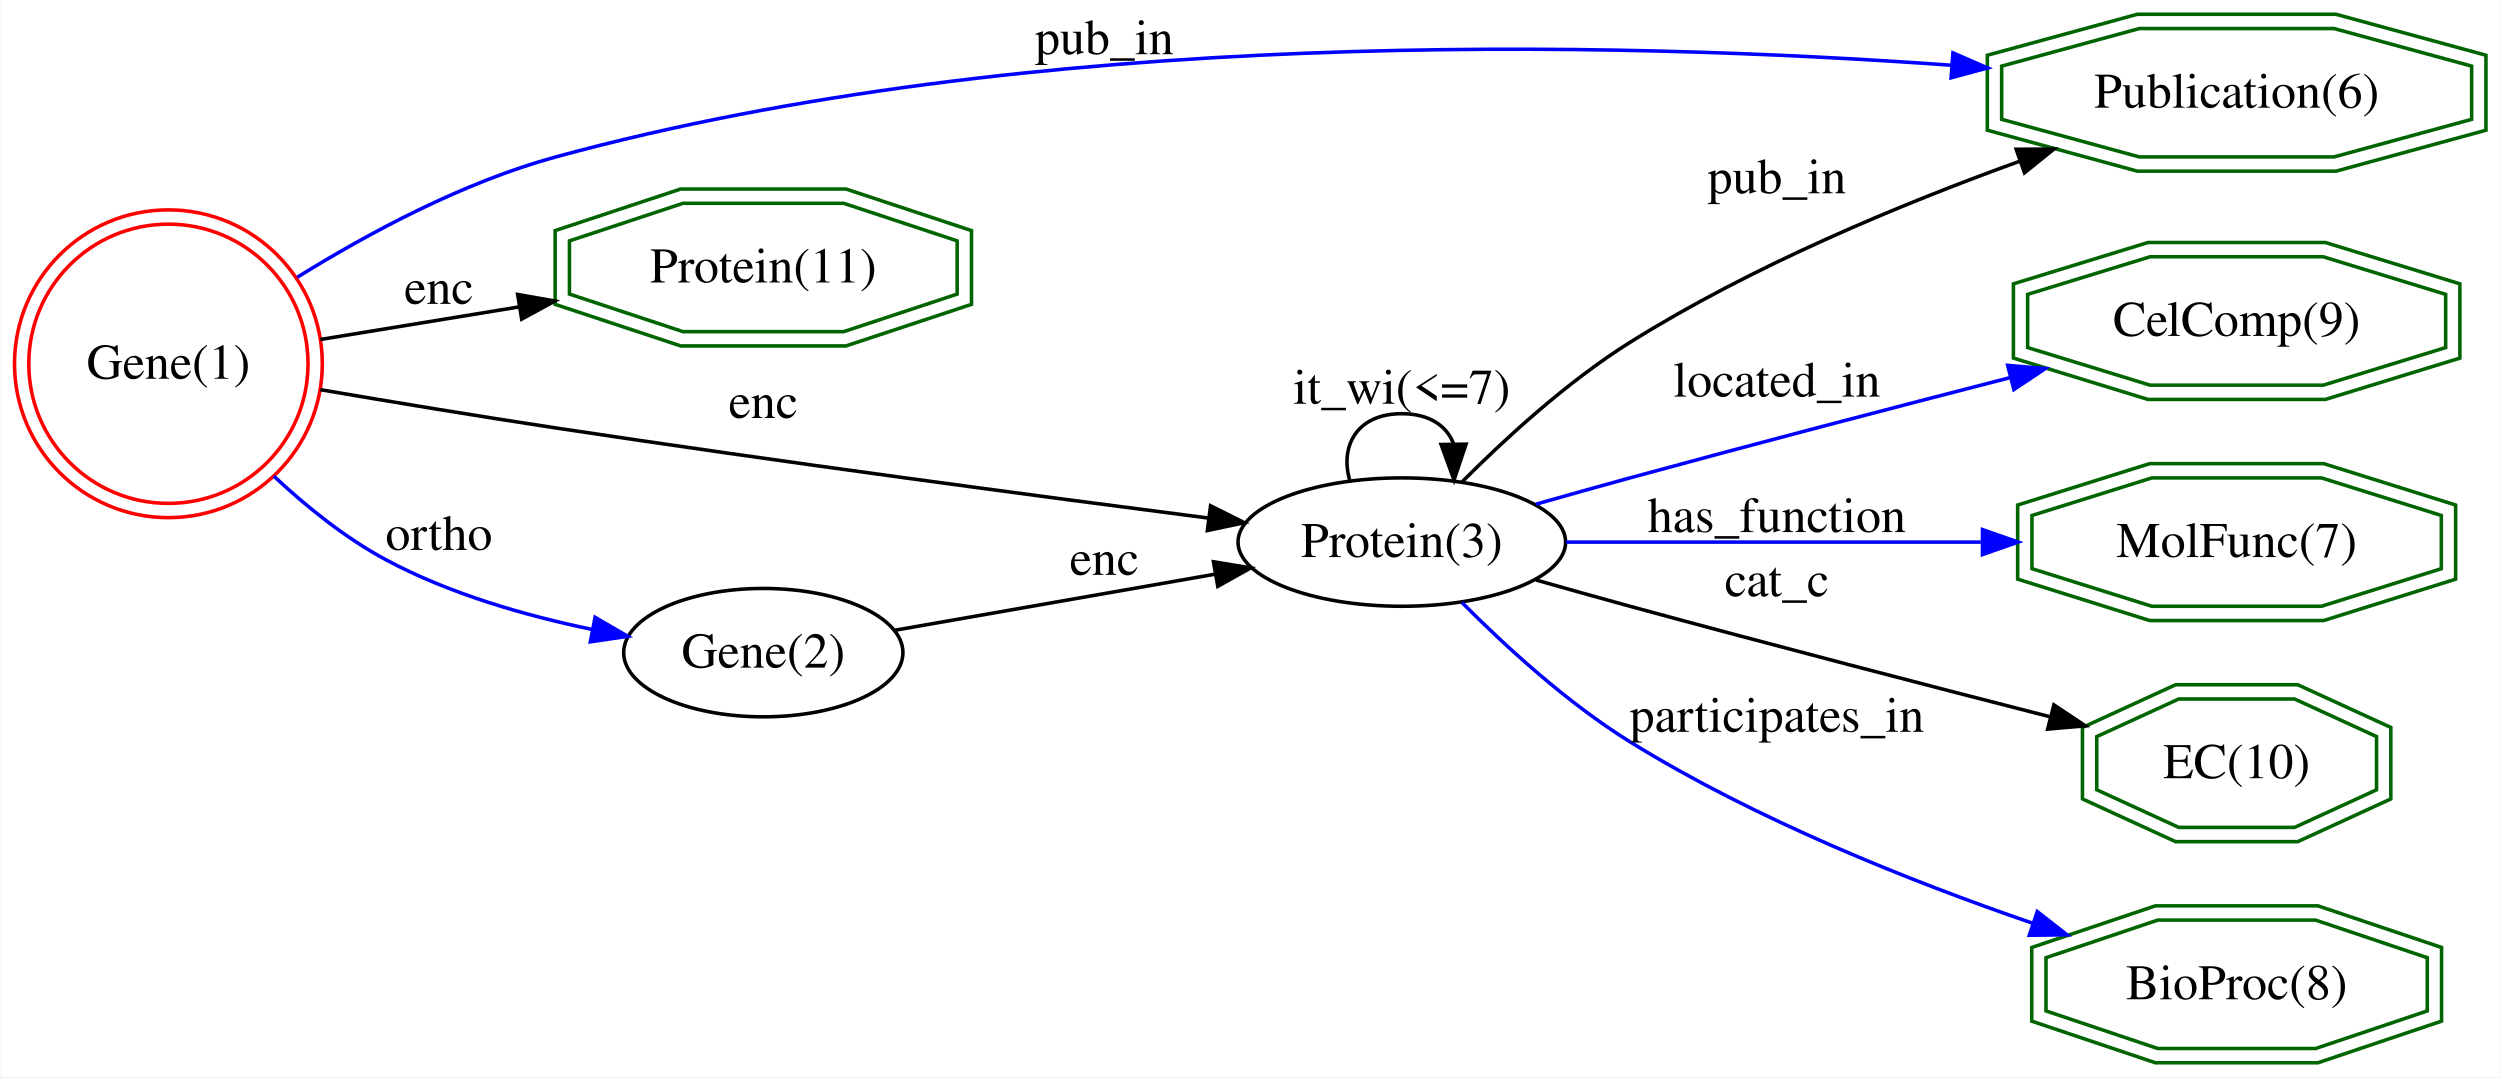
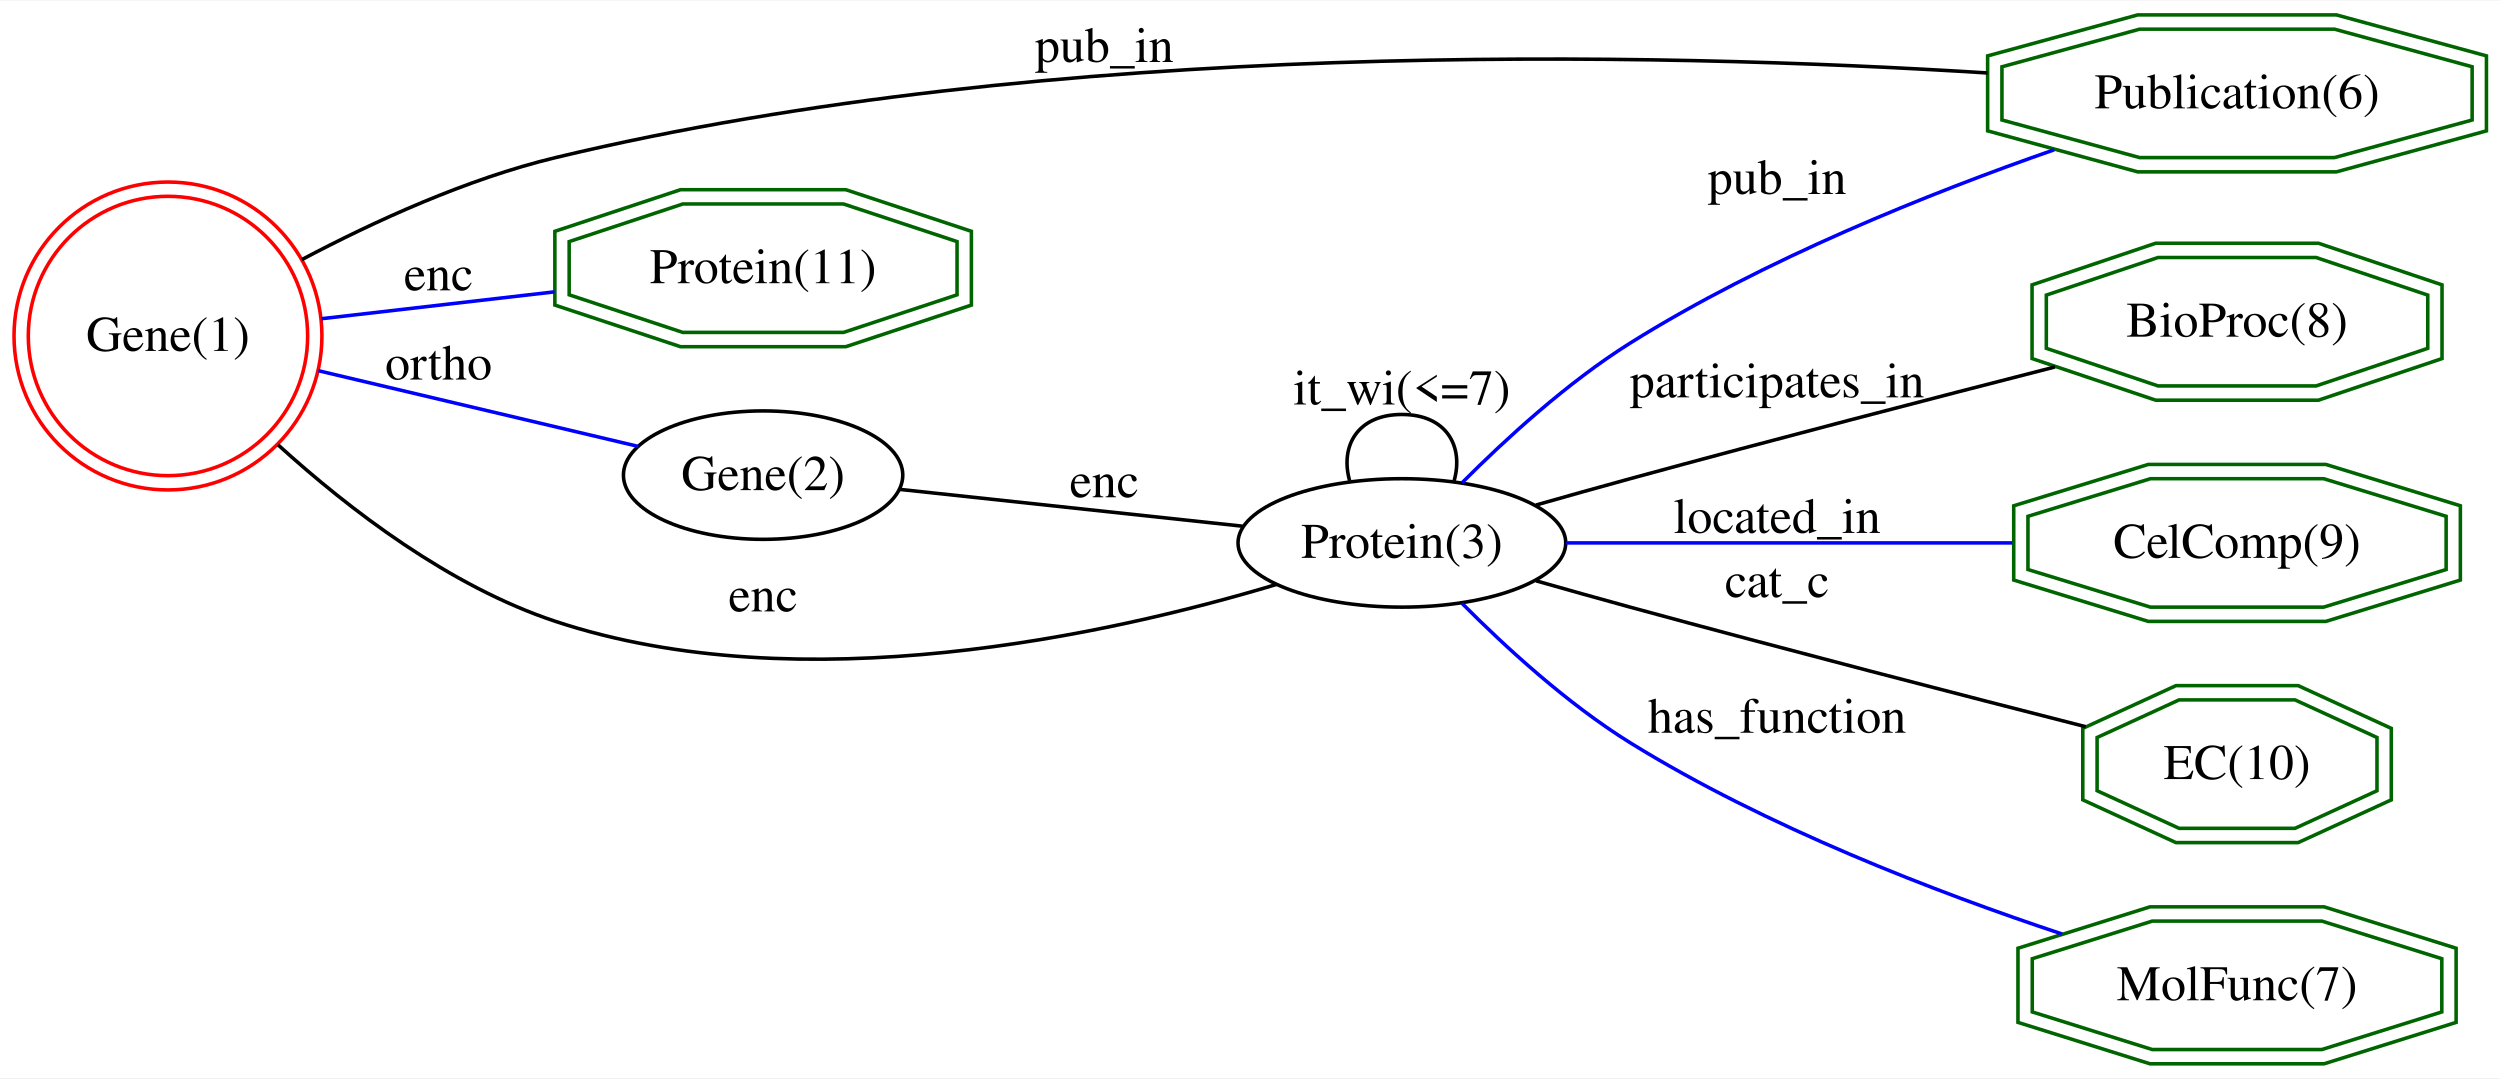
- <svg xmlns="http://www.w3.org/2000/svg" width="701pt" height="302pt" viewBox="0.00 0.00 700.72 302.00">
-   <g id="graph0" class="graph" transform="scale(1 1) rotate(0) translate(4 298)">
+ <svg xmlns="http://www.w3.org/2000/svg" width="934px" height="403px" viewBox="0.00 0.00 700.72 302.00">
+   <g id="graph0" class="graph" transform=" rotate(0) translate(4 298)">
    <polygon fill="white" stroke="transparent" points="-4,4 -4,-298 696.72,-298 696.72,4 -4,4" />
    <g id="node1" class="node">
+       <polygon fill="none" stroke="darkgreen" points="676.47,-200.54 676.47,-215.46 645.16,-226 600.87,-226 569.56,-215.46 569.56,-200.54 600.87,-190 645.16,-190 676.47,-200.54" />
+       <polygon fill="none" stroke="darkgreen" points="680.47,-197.67 680.47,-218.33 645.81,-230 600.22,-230 565.56,-218.33 565.56,-197.67 600.22,-186 645.81,-186 680.47,-197.67" />
+       <text text-anchor="middle" x="623.02" y="-203.8" font-family="Times,serif" font-size="14.00">BioProc(8)</text>
+     </g>
+     <g id="node2" class="node">
+       <polygon fill="none" stroke="darkgreen" points="681.62,-138.54 681.62,-153.46 647.29,-164 598.74,-164 564.41,-153.46 564.41,-138.54 598.74,-128 647.29,-128 681.62,-138.54" />
+       <polygon fill="none" stroke="darkgreen" points="685.61,-135.59 685.61,-156.41 647.89,-168 598.14,-168 560.42,-156.41 560.42,-135.59 598.14,-124 647.89,-124 685.61,-135.59" />
+       <text text-anchor="middle" x="623.02" y="-141.8" font-family="Times,serif" font-size="14.00">CelComp(9)</text>
+     </g>
+     <g id="node3" class="node">
+       <polygon fill="none" stroke="darkgreen" points="662.24,-76.54 662.24,-91.46 639.26,-102 606.77,-102 583.79,-91.46 583.79,-76.54 606.77,-66 639.26,-66 662.24,-76.54" />
+       <polygon fill="none" stroke="darkgreen" points="666.25,-73.98 666.25,-94.02 640.14,-106 605.89,-106 579.78,-94.02 579.78,-73.98 605.89,-62 640.14,-62 666.25,-73.98" />
+       <text text-anchor="middle" x="623.02" y="-79.8" font-family="Times,serif" font-size="14.00">EC(10)</text>
+     </g>
+     <g id="node4" class="node">
+       <polygon fill="none" stroke="darkgreen" points="680.41,-14.54 680.41,-29.46 646.79,-40 599.24,-40 565.62,-29.46 565.62,-14.54 599.24,-4 646.79,-4 680.41,-14.54" />
+       <polygon fill="none" stroke="darkgreen" points="684.42,-11.61 684.42,-32.39 647.4,-44 598.63,-44 561.61,-32.39 561.61,-11.61 598.63,0 647.4,0 684.42,-11.61" />
+       <text text-anchor="middle" x="623.02" y="-17.8" font-family="Times,serif" font-size="14.00">MolFunc(7)</text>
+     </g>
+     <g id="node5" class="node">
      <polygon fill="none" stroke="darkgreen" points="688.91,-264.54 688.91,-279.46 650.31,-290 595.72,-290 557.12,-279.46 557.12,-264.54 595.72,-254 650.31,-254 688.91,-264.54" />
      <polygon fill="none" stroke="darkgreen" points="692.92,-261.49 692.92,-282.51 650.85,-294 595.18,-294 553.11,-282.51 553.11,-261.49 595.18,-250 650.85,-250 692.92,-261.49" />
      <text text-anchor="middle" x="623.02" y="-267.8" font-family="Times,serif" font-size="14.00">Publication(6)</text>
    </g>
-     <g id="node2" class="node">
-       <polygon fill="none" stroke="darkgreen" points="681.62,-200.54 681.62,-215.46 647.29,-226 598.74,-226 564.41,-215.46 564.41,-200.54 598.74,-190 647.29,-190 681.62,-200.54" />
-       <polygon fill="none" stroke="darkgreen" points="685.61,-197.59 685.61,-218.41 647.89,-230 598.14,-230 560.42,-218.41 560.42,-197.59 598.14,-186 647.89,-186 685.61,-197.59" />
-       <text text-anchor="middle" x="623.02" y="-203.8" font-family="Times,serif" font-size="14.00">CelComp(9)</text>
+     <g id="node6" class="node">
+       <ellipse fill="none" stroke="red" cx="43.08" cy="-204" rx="39.15" ry="39.15" />
+       <ellipse fill="none" stroke="red" cx="43.08" cy="-204" rx="43.15" ry="43.15" />
+       <text text-anchor="middle" x="43.08" y="-199.8" font-family="Times,serif" font-size="14.00">Gene(1)</text>
    </g>
-     <g id="node3" class="node">
-       <polygon fill="none" stroke="darkgreen" points="680.41,-138.54 680.41,-153.46 646.79,-164 599.24,-164 565.62,-153.46 565.62,-138.54 599.24,-128 646.79,-128 680.41,-138.54" />
-       <polygon fill="none" stroke="darkgreen" points="684.42,-135.61 684.42,-156.39 647.4,-168 598.63,-168 561.61,-156.39 561.61,-135.61 598.63,-124 647.4,-124 684.42,-135.61" />
-       <text text-anchor="middle" x="623.02" y="-141.8" font-family="Times,serif" font-size="14.00">MolFunc(7)</text>
-     </g>
-     <g id="node4" class="node">
-       <polygon fill="none" stroke="darkgreen" points="662.24,-76.54 662.24,-91.46 639.26,-102 606.77,-102 583.79,-91.46 583.79,-76.54 606.77,-66 639.26,-66 662.24,-76.54" />
-       <polygon fill="none" stroke="darkgreen" points="666.25,-73.98 666.25,-94.02 640.14,-106 605.89,-106 579.78,-94.02 579.78,-73.98 605.89,-62 640.14,-62 666.25,-73.98" />
-       <text text-anchor="middle" x="623.02" y="-79.8" font-family="Times,serif" font-size="14.00">EC(10)</text>
-     </g>
-     <g id="node5" class="node">
-       <polygon fill="none" stroke="darkgreen" points="676.47,-14.54 676.47,-29.46 645.16,-40 600.87,-40 569.56,-29.46 569.56,-14.54 600.87,-4 645.16,-4 676.47,-14.54" />
-       <polygon fill="none" stroke="darkgreen" points="680.47,-11.67 680.47,-32.33 645.81,-44 600.22,-44 565.56,-32.33 565.56,-11.67 600.22,0 645.81,0 680.47,-11.67" />
-       <text text-anchor="middle" x="623.02" y="-17.8" font-family="Times,serif" font-size="14.00">BioProc(8)</text>
-     </g>
-     <g id="node6" class="node">
-       <ellipse fill="none" stroke="red" cx="43.08" cy="-196" rx="39.15" ry="39.15" />
-       <ellipse fill="none" stroke="red" cx="43.08" cy="-196" rx="43.15" ry="43.15" />
-       <text text-anchor="middle" x="43.08" y="-191.8" font-family="Times,serif" font-size="14.00">Gene(1)</text>
-     </g>
-     <g id="edge10" class="edge">
-       <path fill="none" stroke="blue" d="M79.19,-220.24C99.43,-232.8 125.9,-246.96 151.71,-254 285.38,-290.46 448.32,-286.52 543.1,-279.7" />
-       <polygon fill="blue" stroke="blue" points="543.47,-283.18 553.19,-278.94 542.95,-276.2 543.47,-283.18" />
-       <text text-anchor="middle" x="305.52" y="-282.8" font-family="Times,serif" font-size="14.00">pub_in</text>
+     <g id="edge11" class="edge">
+       <path fill="none" stroke="black" d="M80.6,-225.41C100.84,-236.11 126.86,-248.03 151.71,-254 291.14,-287.5 460.43,-283.53 553.11,-277.72" />
+       <text text-anchor="middle" x="305.52" y="-280.8" font-family="Times,serif" font-size="14.00">pub_in</text>
    </g>
    <g id="node7" class="node">
      <polygon fill="none" stroke="darkgreen" points="264.25,-215.54 264.25,-230.46 232.41,-241 187.38,-241 155.53,-230.46 155.53,-215.54 187.38,-205 232.41,-205 264.25,-215.54" />
      <polygon fill="none" stroke="darkgreen" points="268.27,-212.66 268.27,-233.34 233.06,-245 186.73,-245 151.52,-233.34 151.52,-212.66 186.73,-201 233.06,-201 268.27,-212.66" />
      <text text-anchor="middle" x="209.89" y="-218.8" font-family="Times,serif" font-size="14.00">Protein(11)</text>
    </g>
-     <g id="edge7" class="edge">
-       <path fill="none" stroke="black" d="M85.67,-202.81C102.56,-205.58 122.52,-208.85 141.39,-211.94" />
-       <polygon fill="black" stroke="black" points="141.01,-215.43 151.44,-213.59 142.14,-208.52 141.01,-215.43" />
-       <text text-anchor="middle" x="118.93" y="-212.8" font-family="Times,serif" font-size="14.00">enc</text>
+     <g id="edge8" class="edge">
+       <path fill="none" stroke="blue" d="M86.09,-208.84C105.93,-211.13 129.92,-213.9 151.41,-216.37" />
+       <text text-anchor="middle" x="118.93" y="-216.8" font-family="Times,serif" font-size="14.00">enc</text>
    </g>
    <g id="node8" class="node">
+       <ellipse fill="none" stroke="black" cx="209.89" cy="-165" rx="39.15" ry="18" />
+       <text text-anchor="middle" x="209.89" y="-160.8" font-family="Times,serif" font-size="14.00">Gene(2)</text>
+     </g>
+     <g id="edge10" class="edge">
+       <path fill="none" stroke="blue" d="M85.24,-194.26C112.89,-187.72 148.89,-179.2 174.91,-173.04" />
+       <text text-anchor="middle" x="118.93" y="-191.8" font-family="Times,serif" font-size="14.00">ortho</text>
+     </g>
+     <g id="node9" class="node">
      <ellipse fill="none" stroke="black" cx="388.93" cy="-146" rx="45.93" ry="18" />
      <text text-anchor="middle" x="388.93" y="-141.8" font-family="Times,serif" font-size="14.00">Protein(3)</text>
    </g>
    <g id="edge9" class="edge">
-       <path fill="none" stroke="black" d="M85.68,-188.73C105.63,-185.33 129.88,-181.3 151.71,-178 214.42,-168.51 286.71,-158.91 334.63,-152.74" />
-       <polygon fill="black" stroke="black" points="335.3,-156.18 344.77,-151.44 334.41,-149.24 335.3,-156.18" />
-       <text text-anchor="middle" x="209.89" y="-180.8" font-family="Times,serif" font-size="14.00">enc</text>
-     </g>
-     <g id="node9" class="node">
-       <ellipse fill="none" stroke="black" cx="209.89" cy="-115" rx="39.15" ry="18" />
-       <text text-anchor="middle" x="209.89" y="-110.8" font-family="Times,serif" font-size="14.00">Gene(2)</text>
-     </g>
-     <g id="edge8" class="edge">
-       <path fill="none" stroke="blue" d="M72.64,-164.49C81.94,-155.79 92.81,-147.08 104.15,-141 121.93,-131.47 143.27,-125.35 162.05,-121.47" />
-       <polygon fill="blue" stroke="blue" points="162.72,-124.9 171.88,-119.58 161.4,-118.03 162.72,-124.9" />
-       <text text-anchor="middle" x="118.93" y="-143.8" font-family="Times,serif" font-size="14.00">ortho</text>
+       <path fill="none" stroke="black" d="M73.93,-173.49C93.99,-155.26 122.09,-133.8 151.71,-124 220.72,-101.16 306.86,-120.27 353.71,-134.34" />
+       <text text-anchor="middle" x="209.89" y="-126.8" font-family="Times,serif" font-size="14.00">enc</text>
    </g>
    <g id="edge1" class="edge">
-       <path fill="none" stroke="black" d="M405.8,-162.86C417.85,-174.95 435.29,-190.97 452.9,-202 486.96,-223.34 528.66,-240.69 562.13,-252.77" />
-       <polygon fill="black" stroke="black" points="561.19,-256.15 571.78,-256.2 563.53,-249.55 561.19,-256.15" />
+       <path fill="none" stroke="black" d="M248.01,-161.02C276.09,-158 314.74,-153.85 344.31,-150.68" />
+       <text text-anchor="middle" x="305.52" y="-158.8" font-family="Times,serif" font-size="14.00">enc</text>
+     </g>
+     <g id="edge6" class="edge">
+       <path fill="none" stroke="black" d="M426.52,-156.62C435.16,-159.08 444.34,-161.66 452.9,-164 492.85,-174.91 538.28,-186.69 571.98,-195.32" />
+       <text text-anchor="middle" x="494.1" y="-186.8" font-family="Times,serif" font-size="14.00">participates_in</text>
+     </g>
+     <g id="edge5" class="edge">
+       <path fill="none" stroke="blue" d="M434.96,-146C470.55,-146 520.62,-146 560,-146" />
+       <text text-anchor="middle" x="494.1" y="-148.8" font-family="Times,serif" font-size="14.00">located_in</text>
+     </g>
+     <g id="edge2" class="edge">
+       <path fill="none" stroke="black" d="M426.52,-135.38C435.16,-132.92 444.34,-130.34 452.9,-128 496.36,-116.14 546.31,-103.23 580.59,-94.48" />
+       <text text-anchor="middle" x="494.1" y="-130.8" font-family="Times,serif" font-size="14.00">cat_c</text>
+     </g>
+     <g id="edge3" class="edge">
+       <path fill="none" stroke="blue" d="M405.77,-129.08C417.8,-116.97 435.24,-100.94 452.9,-90 491.1,-66.34 538.95,-48 574,-36.37" />
+       <text text-anchor="middle" x="494.1" y="-92.8" font-family="Times,serif" font-size="14.00">has_function</text>
+     </g>
+     <g id="edge7" class="edge">
+       <path fill="none" stroke="blue" d="M405.8,-162.86C417.85,-174.95 435.29,-190.97 452.9,-202 490.33,-225.45 536.97,-244.07 571.78,-256.2" />
      <text text-anchor="middle" x="494.1" y="-243.8" font-family="Times,serif" font-size="14.00">pub_in</text>
    </g>
-     <g id="edge2" class="edge">
-       <path fill="none" stroke="blue" d="M426.52,-156.62C435.16,-159.08 444.34,-161.66 452.9,-164 488.02,-173.59 527.38,-183.86 559.28,-192.06" />
-       <polygon fill="blue" stroke="blue" points="558.81,-195.55 569.37,-194.65 560.55,-188.77 558.81,-195.55" />
-       <text text-anchor="middle" x="494.1" y="-186.8" font-family="Times,serif" font-size="14.00">located_in</text>
-     </g>
    <g id="edge4" class="edge">
-       <path fill="none" stroke="blue" d="M434.96,-146C467.97,-146 513.45,-146 551.29,-146" />
-       <polygon fill="blue" stroke="blue" points="551.75,-149.5 561.75,-146 551.75,-142.5 551.75,-149.5" />
-       <text text-anchor="middle" x="494.1" y="-148.8" font-family="Times,serif" font-size="14.00">has_function</text>
-     </g>
-     <g id="edge5" class="edge">
-       <path fill="none" stroke="black" d="M426.52,-135.38C435.16,-132.92 444.34,-130.34 452.9,-128 492.29,-117.25 537,-105.64 570.55,-97.05" />
-       <polygon fill="black" stroke="black" points="571.77,-100.35 580.59,-94.48 570.03,-93.57 571.77,-100.35" />
-       <text text-anchor="middle" x="494.1" y="-130.8" font-family="Times,serif" font-size="14.00">cat_c</text>
-     </g>
-     <g id="edge6" class="edge">
-       <path fill="none" stroke="blue" d="M405.77,-129.08C417.8,-116.97 435.24,-100.94 452.9,-90 488.16,-68.16 531.64,-50.86 565.68,-39.17" />
-       <polygon fill="blue" stroke="blue" points="567.11,-42.39 575.47,-35.88 564.88,-35.75 567.11,-42.39" />
-       <text text-anchor="middle" x="494.1" y="-92.8" font-family="Times,serif" font-size="14.00">participates_in</text>
-     </g>
-     <g id="edge3" class="edge">
-       <path fill="none" stroke="black" d="M374.29,-163.41C371.56,-173.09 376.44,-182 388.93,-182 396.74,-182 401.58,-178.52 403.44,-173.54" />
-       <polygon fill="black" stroke="black" points="406.94,-173.46 403.57,-163.41 399.94,-173.36 406.94,-173.46" />
+       <path fill="none" stroke="black" d="M374.29,-163.41C371.56,-173.09 376.44,-182 388.93,-182 401.43,-182 406.31,-173.09 403.57,-163.41" />
      <text text-anchor="middle" x="388.93" y="-184.8" font-family="Times,serif" font-size="14.00">it_wi(&lt;=7)</text>
-     </g>
-     <g id="edge11" class="edge">
-       <path fill="none" stroke="black" d="M246.72,-121.27C272.57,-125.8 307.84,-131.98 336.67,-137.02" />
-       <polygon fill="black" stroke="black" points="336.12,-140.48 346.57,-138.76 337.33,-133.59 336.12,-140.48" />
-       <text text-anchor="middle" x="305.52" y="-136.8" font-family="Times,serif" font-size="14.00">enc</text>
    </g>
  </g>
</svg>
